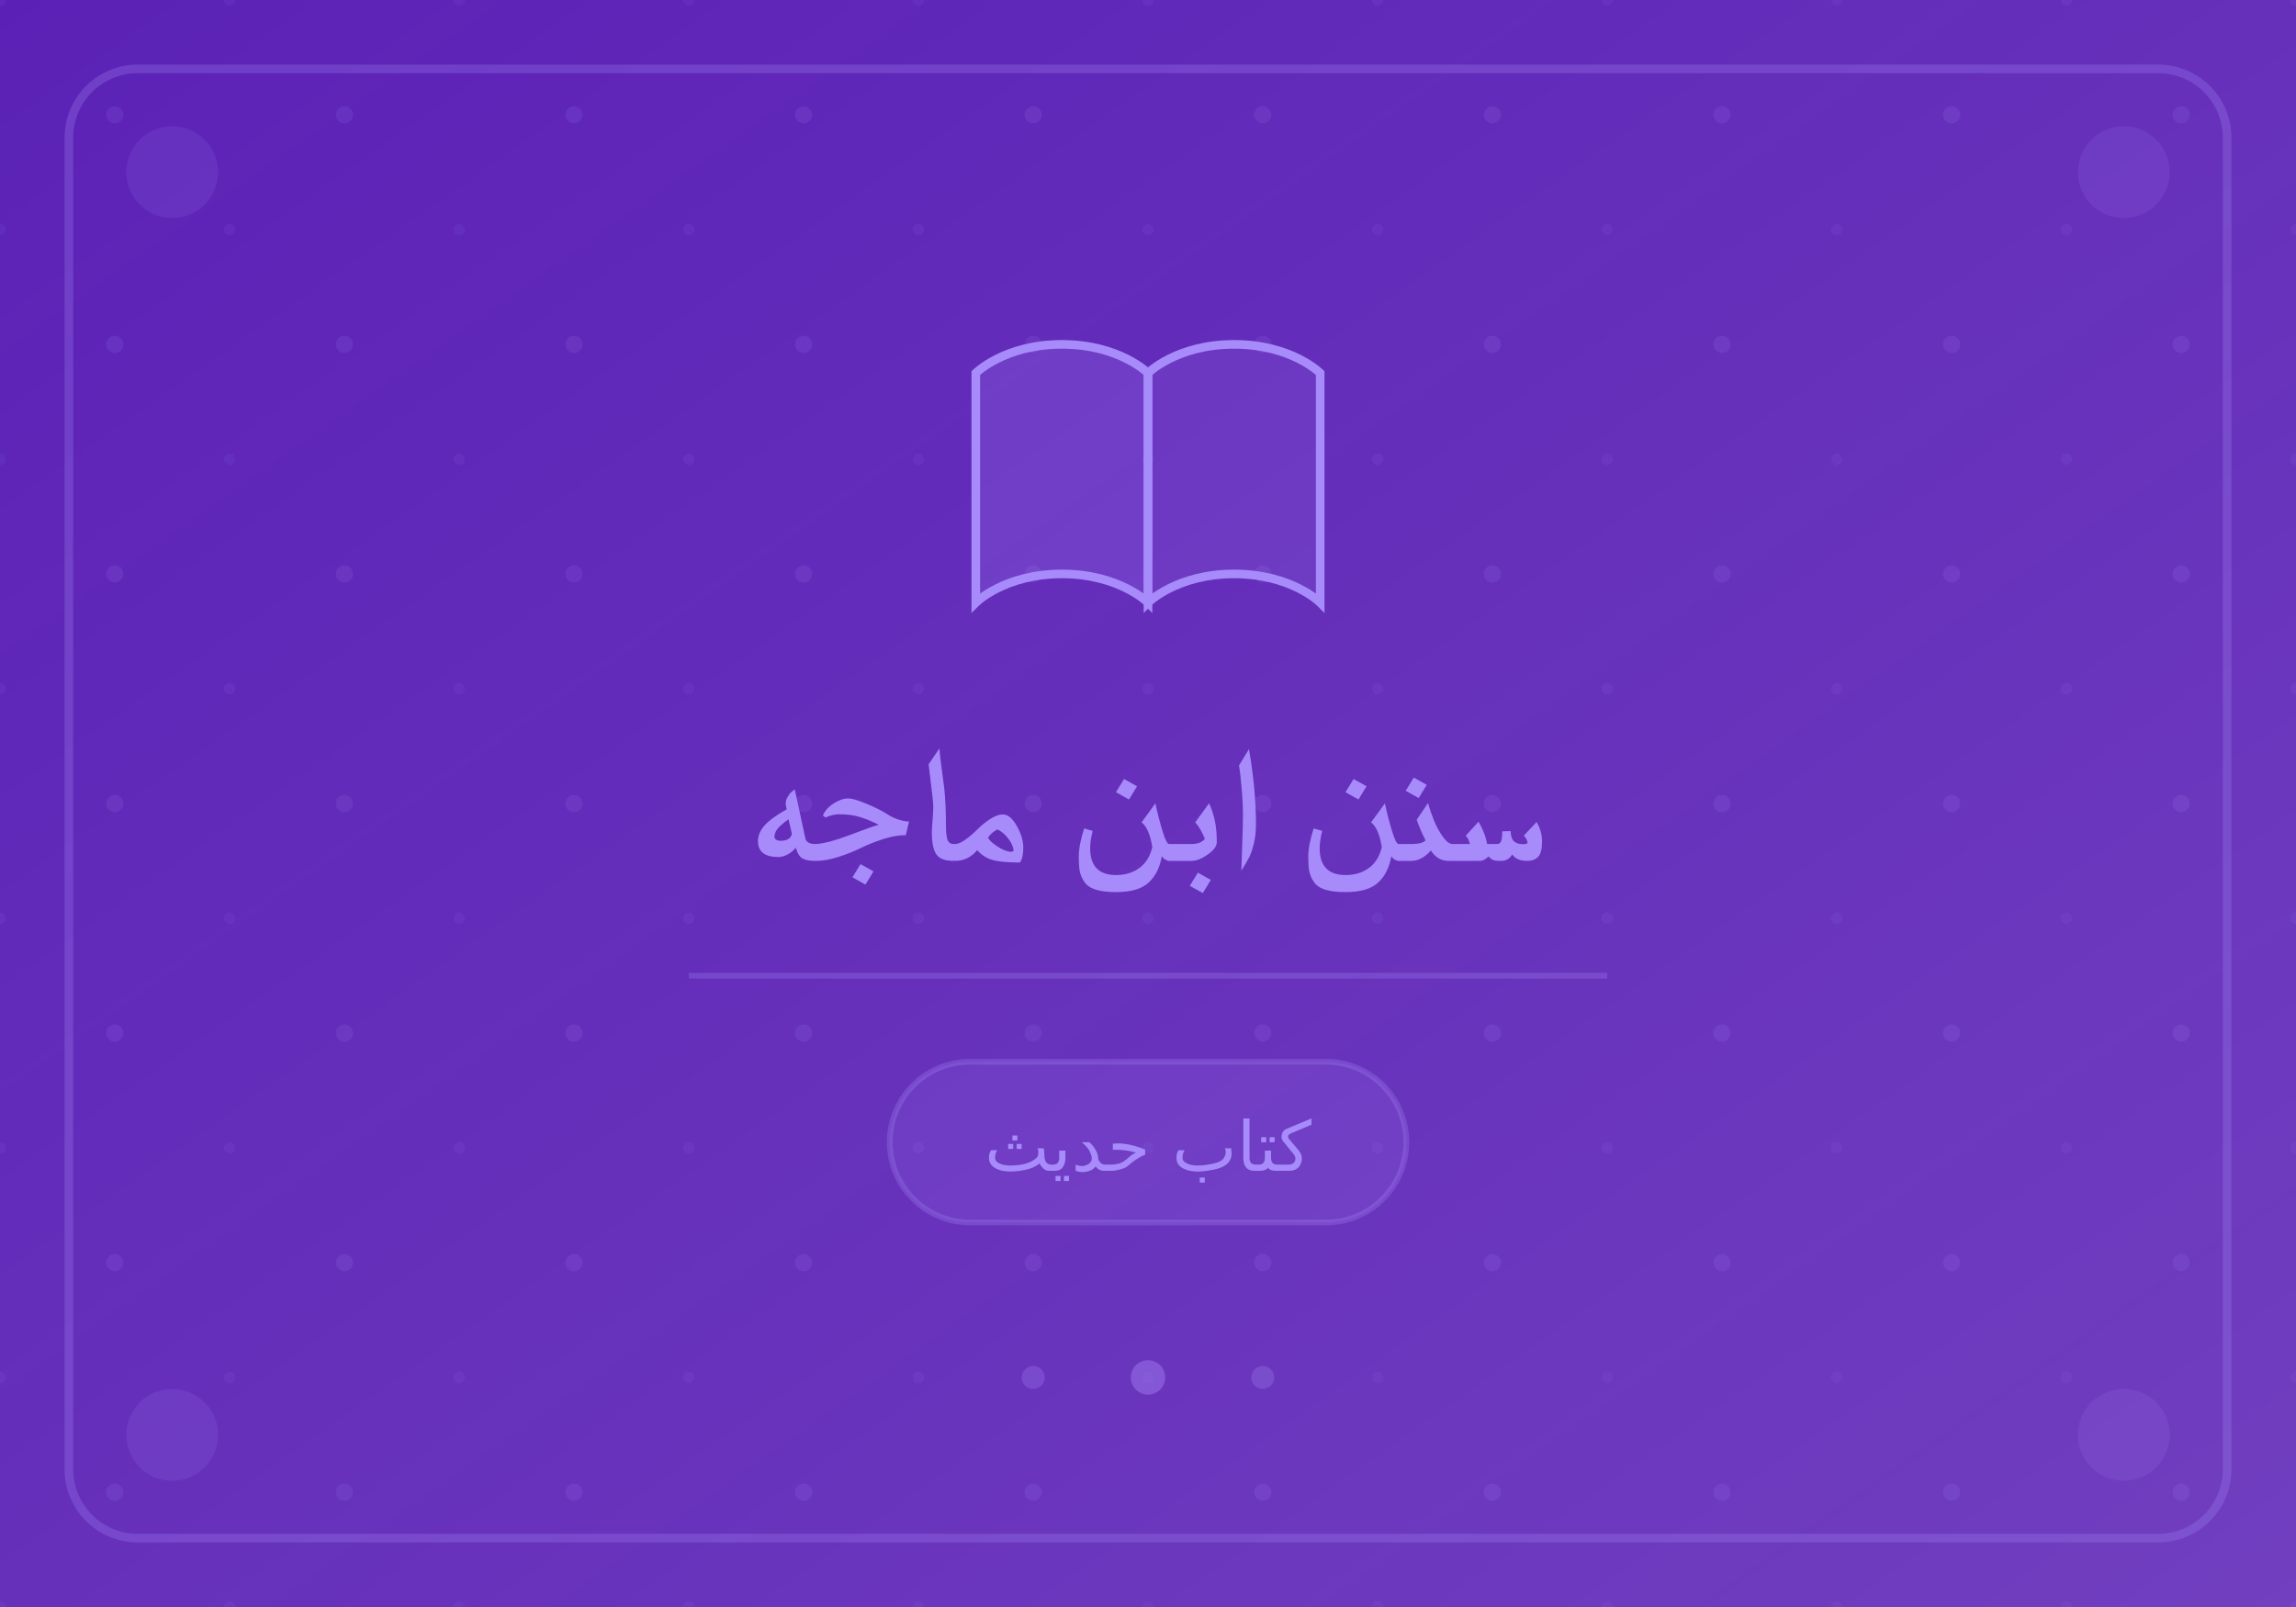
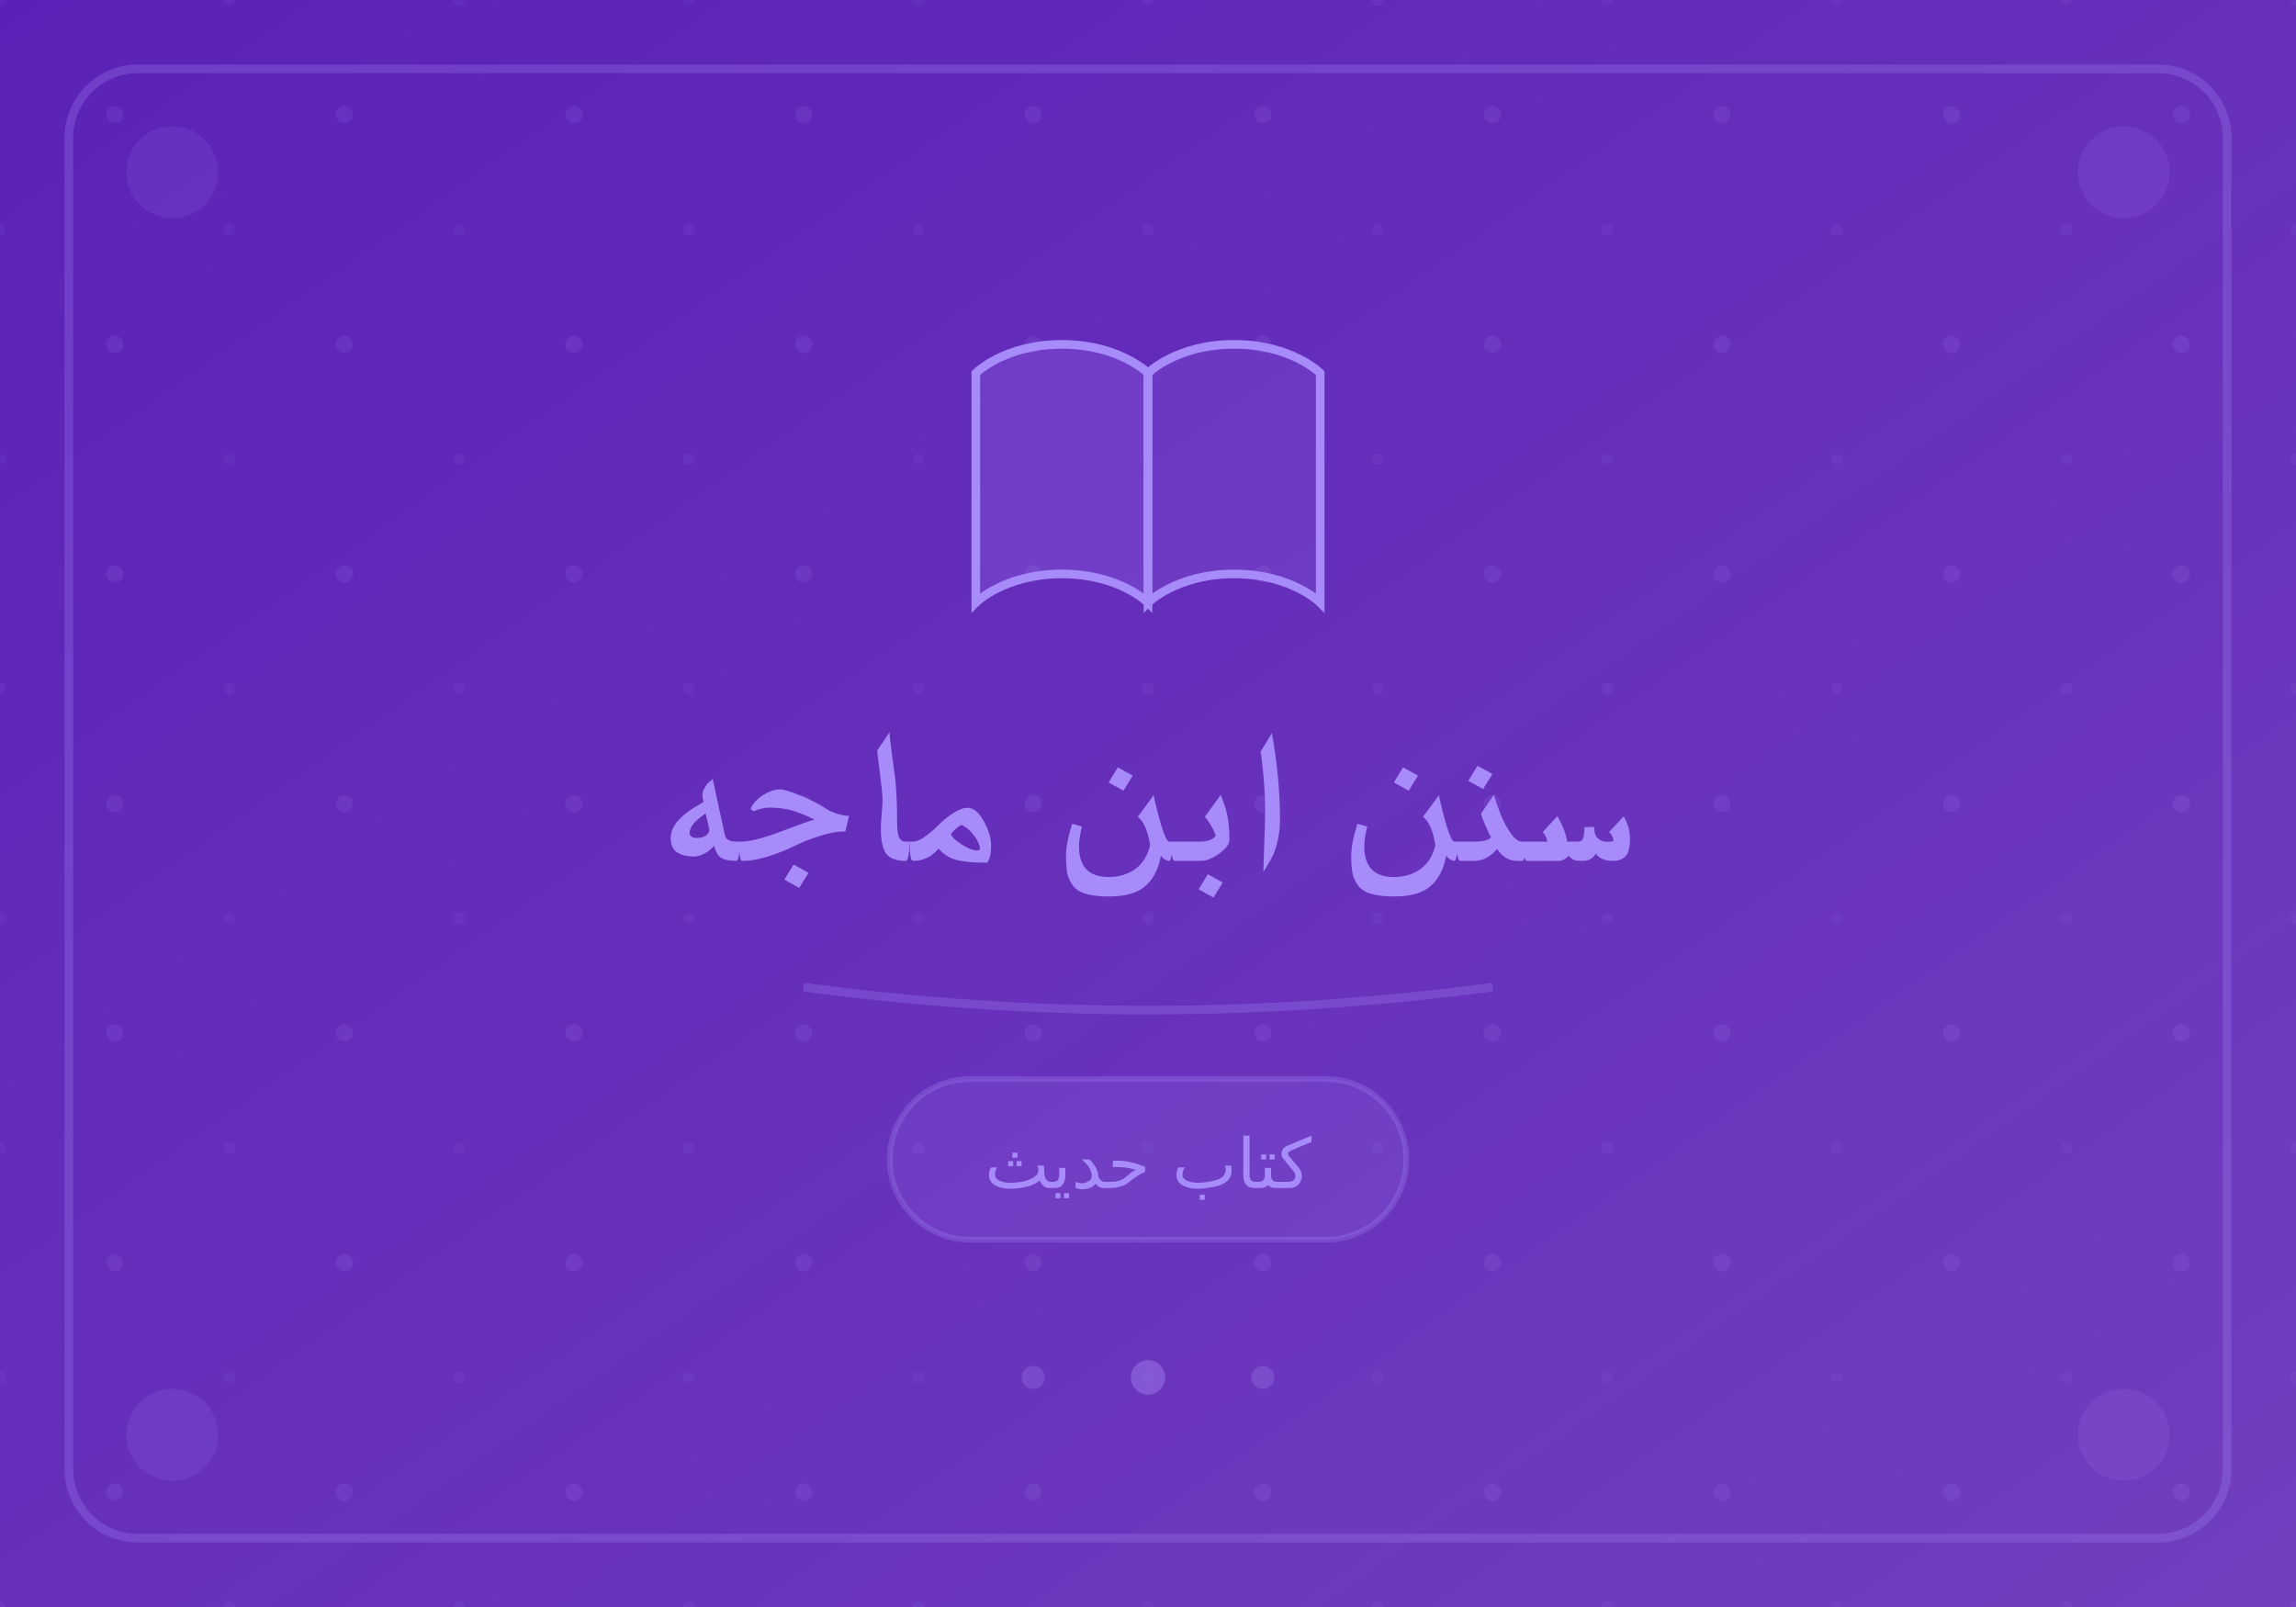
<svg xmlns="http://www.w3.org/2000/svg" width="400" height="280" viewBox="0 0 400 280">
  <defs>
    <linearGradient id="bg" x1="0%" y1="0%" x2="100%" y2="100%">
      <stop offset="0%" style="stop-color:#5b21b6;stop-opacity:1" />
      <stop offset="100%" style="stop-color:#5b21b6dd;stop-opacity:1" />
    </linearGradient>
    <pattern id="pattern-ibnmajah" width="40" height="40" patternUnits="userSpaceOnUse">
      <circle cx="20" cy="20" r="1.5" fill="#a78bfa22" />
      <circle cx="0" cy="0" r="1" fill="#a78bfa15" />
      <circle cx="40" cy="0" r="1" fill="#a78bfa15" />
      <circle cx="0" cy="40" r="1" fill="#a78bfa15" />
      <circle cx="40" cy="40" r="1" fill="#a78bfa15" />
    </pattern>
  </defs>
  <rect width="400" height="280" fill="url(#bg)" />
  <rect width="400" height="280" fill="url(#pattern-ibnmajah)" />
  <rect x="12" y="12" width="376" height="256" rx="12" fill="none" stroke="#a78bfa44" stroke-width="1.5" />
  <circle cx="30" cy="30" r="8" fill="#a78bfa22" />
  <circle cx="370" cy="30" r="8" fill="#a78bfa22" />
  <circle cx="30" cy="250" r="8" fill="#a78bfa22" />
  <circle cx="370" cy="250" r="8" fill="#a78bfa22" />
  <g transform="translate(175, 60)" fill="#a78bfa">
    <path d="M25 5 C25 5 20 0 10 0 C0 0 -5 5 -5 5 L-5 45 C-5 45 0 40 10 40 C20 40 25 45 25 45 Z" fill="#a78bfa33" stroke="#a78bfa" stroke-width="1.5" />
    <path d="M25 5 C25 5 30 0 40 0 C50 0 55 5 55 5 L55 45 C55 45 50 40 40 40 C30 40 25 45 25 45 Z" fill="#a78bfa22" stroke="#a78bfa" stroke-width="1.5" />
    <line x1="25" y1="5" x2="25" y2="45" stroke="#a78bfa" stroke-width="1" />
  </g>
-   <text x="200" y="150" text-anchor="middle" fill="#a78bfa" font-family="'Amiri', 'Traditional Arabic', serif" font-size="28" font-weight="bold">سنن ابن ماجه</text>
-   <line x1="120" y1="170" x2="280" y2="170" stroke="#a78bfa44" stroke-width="1" />
-   <rect x="155" y="185" width="90" height="28" rx="14" fill="#a78bfa22" stroke="#a78bfa44" stroke-width="1" />
-   <text x="200" y="204" text-anchor="middle" fill="#a78bfa" font-family="'Tajawal', sans-serif" font-size="12" font-weight="500">كتاب حديث</text>
+   <text x="200" y="150" text-anchor="middle" fill="#a78bfa" font-family="'Thuluth', 'AMiri', 'Traditional Arabic', serif" font-size="32" font-weight="bold" letter-spacing="1">سنن ابن ماجه</text>
+   <path d="M140 172 Q200 180 260 172" fill="none" stroke="#a78bfa44" stroke-width="1.5" />
+   <rect x="155" y="188" width="90" height="28" rx="14" fill="#a78bfa22" stroke="#a78bfa44" stroke-width="1" />
+   <text x="200" y="207" text-anchor="middle" fill="#a78bfa" font-family="'Tajawal', sans-serif" font-size="12" font-weight="500">كتاب حديث</text>
  <circle cx="180" cy="240" r="2" fill="#a78bfa44" />
  <circle cx="200" cy="240" r="3" fill="#a78bfa66" />
  <circle cx="220" cy="240" r="2" fill="#a78bfa44" />
</svg>
